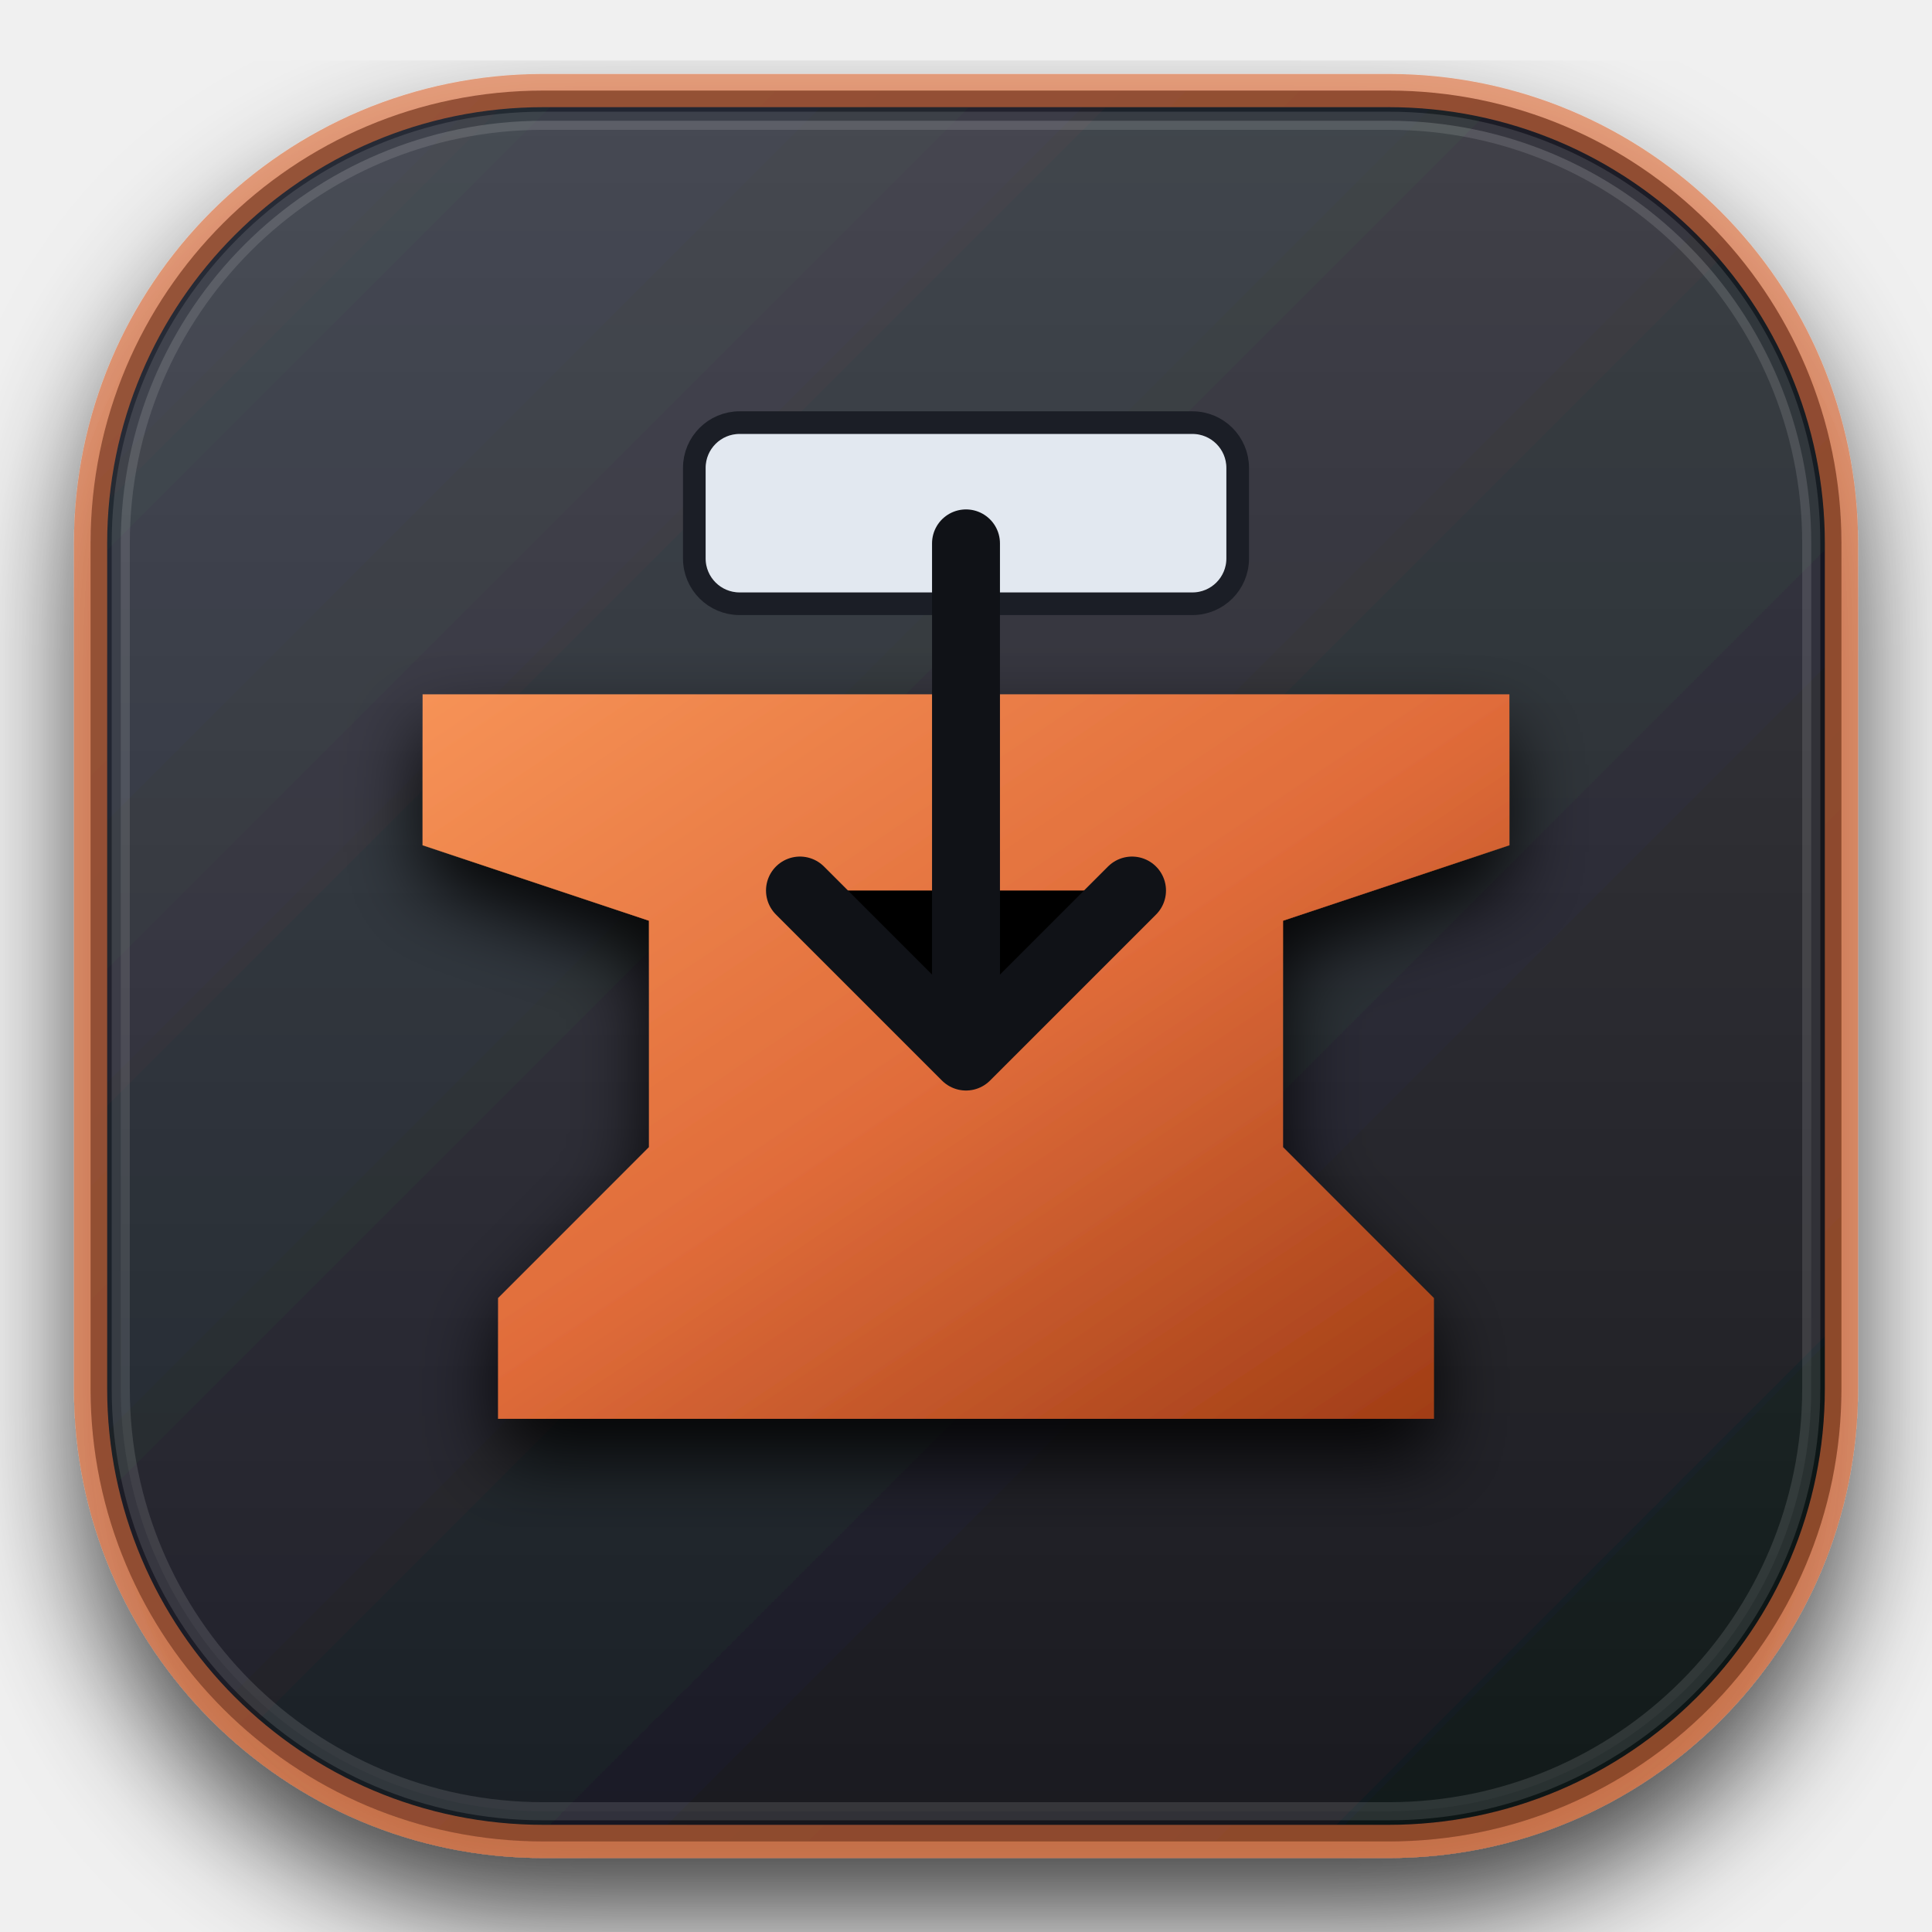
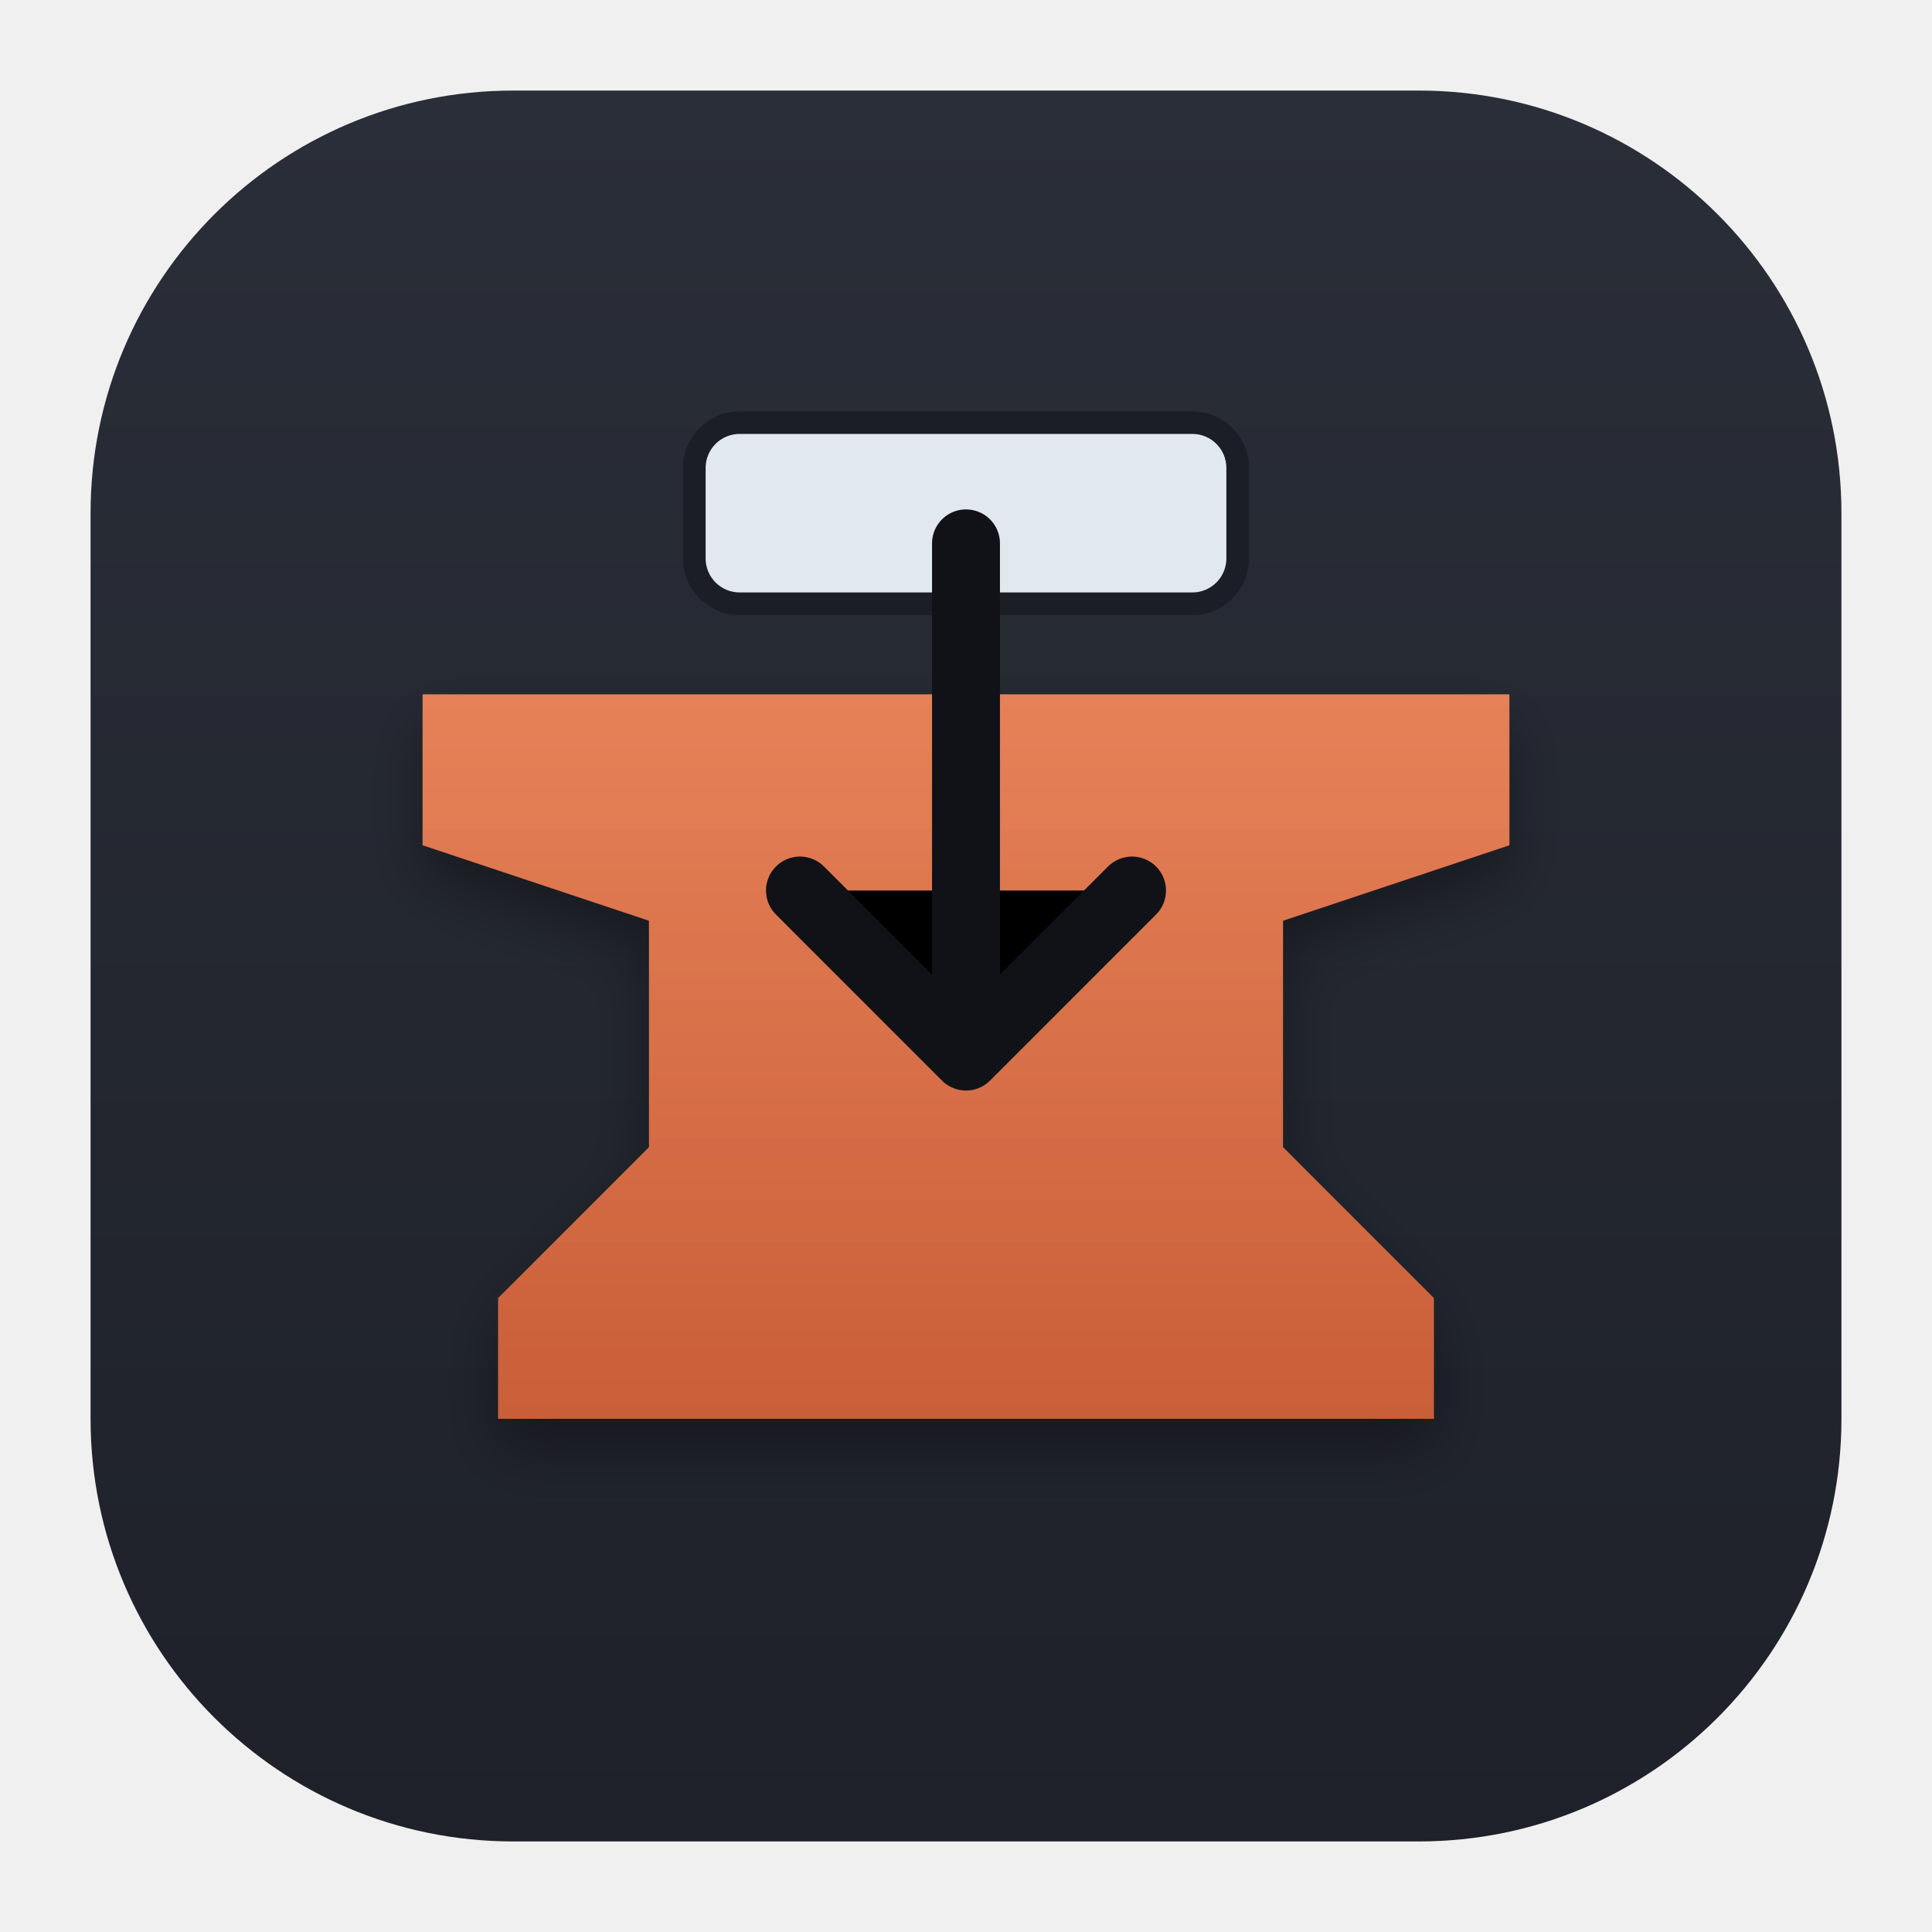
<svg xmlns="http://www.w3.org/2000/svg" viewBox="0 0 128 128">
  <defs>
-     <linearGradient id="steel_base" x1="0%" y1="0%" x2="100%" y2="100%">
-       <stop offset="0%" stop-color="#282D38" />
-       <stop offset="45%" stop-color="#1B1E26" />
-       <stop offset="100%" stop-color="#0E1015" />
+     <linearGradient id="steel_base" x1="0%" y1="0%" x2="0%" y2="100%">
+       <stop offset="0%" stop-color="#2A2E38" />
+       <stop offset="100%" stop-color="#1E2129" />
    </linearGradient>
-     <linearGradient id="copper" x1="0%" y1="0%" x2="100%" y2="100%">
-       <stop offset="0%" stop-color="#F69256" />
-       <stop offset="50%" stop-color="#E06C3A" />
-       <stop offset="100%" stop-color="#9C3A14" />
+     <linearGradient id="copper" x1="0%" y1="0%" x2="0%" y2="100%">
+       <stop offset="0%" stop-color="#E68158" />
+       <stop offset="100%" stop-color="#C95E38" />
    </linearGradient>
    <linearGradient id="copper_bright" x1="0%" y1="0%" x2="0%" y2="100%">
      <stop offset="0%" stop-color="#FFA875" />
      <stop offset="100%" stop-color="#E06C3A" />
    </linearGradient>
    <linearGradient id="inner_glow" x1="0%" y1="0%" x2="0%" y2="100%">
      <stop offset="0%" stop-color="#FFFFFF" stop-opacity="0.16" />
      <stop offset="100%" stop-color="#FFFFFF" stop-opacity="0.02" />
    </linearGradient>
    <filter id="shadow_deep" x="-15%" y="-15%" width="130%" height="130%">
      <feDropShadow dx="0" dy="4" stdDeviation="4" flood-color="#000000" flood-opacity="0.75" />
    </filter>
    <filter id="glyph_shadow" x="-15%" y="-15%" width="130%" height="130%">
-       <feDropShadow dx="0" dy="2.5" stdDeviation="2.5" flood-color="#000000" flood-opacity="0.9" />
+       <feDropShadow dx="0" dy="2" stdDeviation="2" flood-color="#000000" flood-opacity="0.35" />
    </filter>
  </defs>
-   <rect x="6" y="6" width="116" height="116" rx="30" ry="30" fill="url(#steel_base)" stroke="#E06C3A" stroke-width="2.2" stroke-opacity="0.60" filter="url(#shadow_deep)" />
-   <rect x="8" y="8" width="112" height="112" rx="28" ry="28" fill="url(#inner_glow)" stroke="#FFFFFF" stroke-opacity="0.12" stroke-width="1.2" />
+   <rect x="6" y="6" width="116" height="116" rx="28" ry="28" fill="url(#steel_base)" />
  <path d="M28 46 L100 46 L100 56 L85 61 L85 76 L95 86 L95 94 L33 94 L33 86 L43 76 L43 61 L28 56 Z" fill="url(#copper)" filter="url(#glyph_shadow)" />
  <rect x="46" y="28" width="36" height="12" rx="3" fill="#E2E8F0" stroke="#1B1E26" stroke-width="1.5" />
  <path d="M64 36 L64 70 M53 59 L64 70 L75 59" stroke="#101217" stroke-width="4.5" stroke-linecap="round" stroke-linejoin="round" />
</svg>
